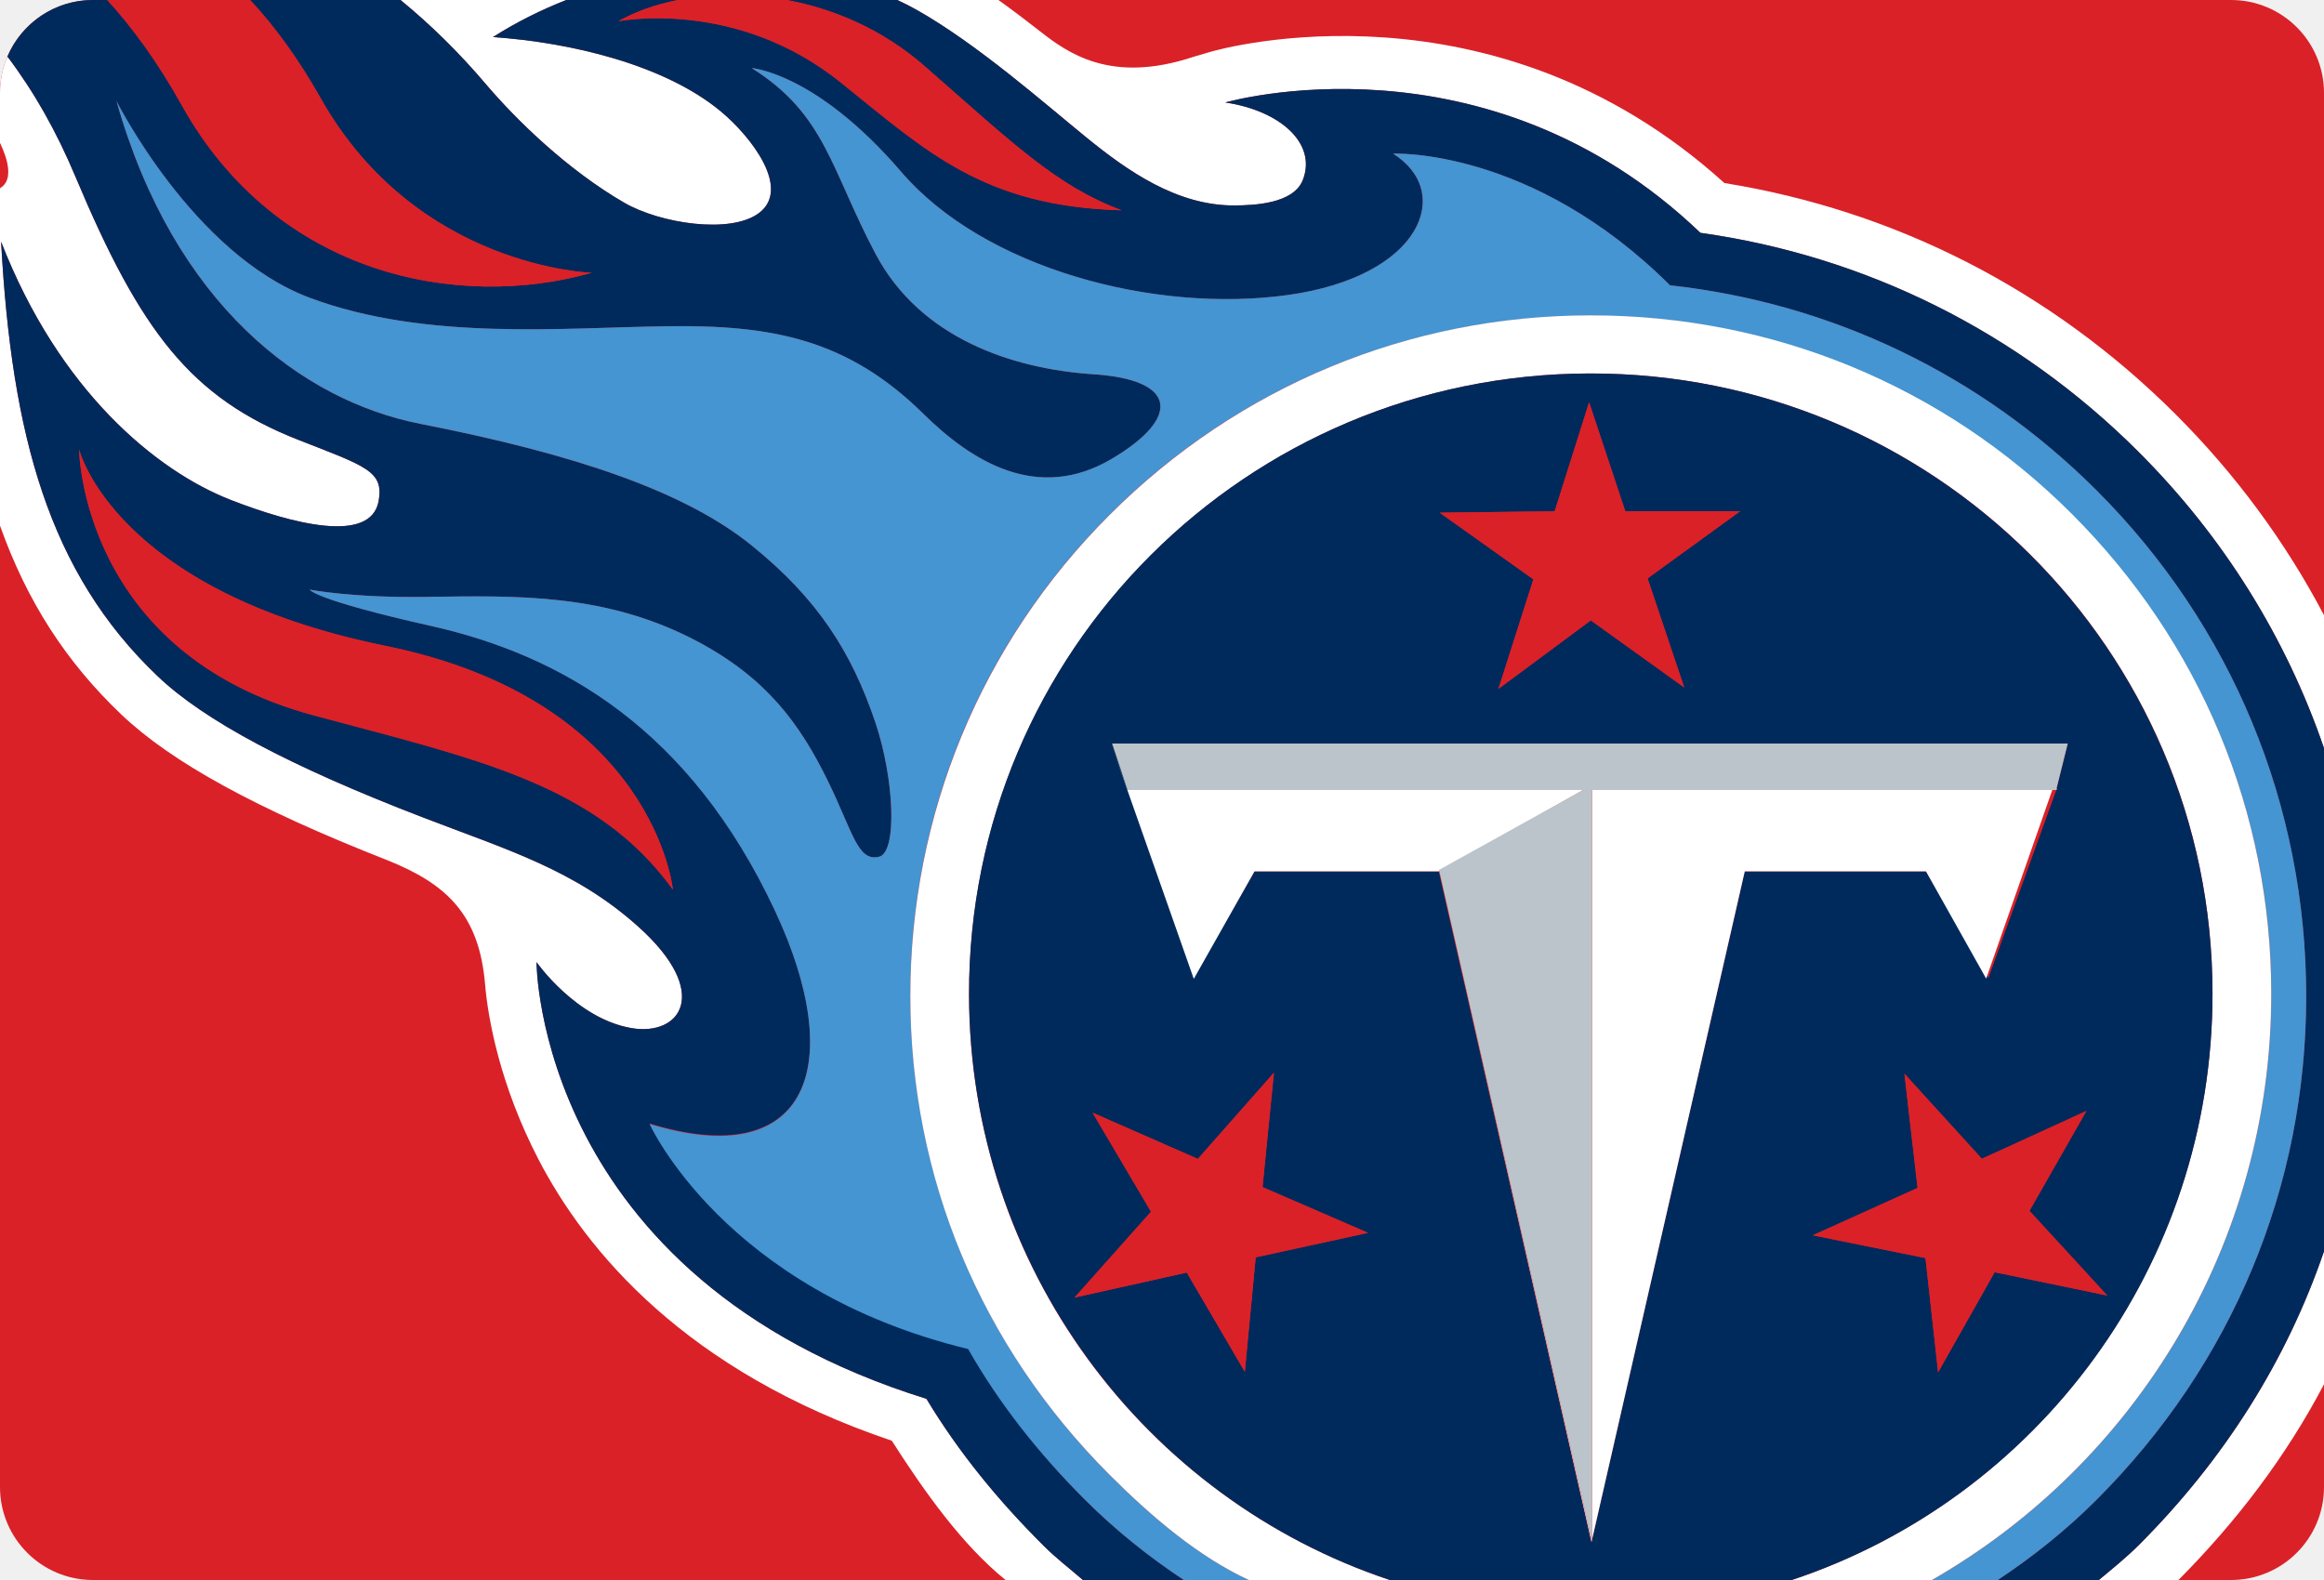
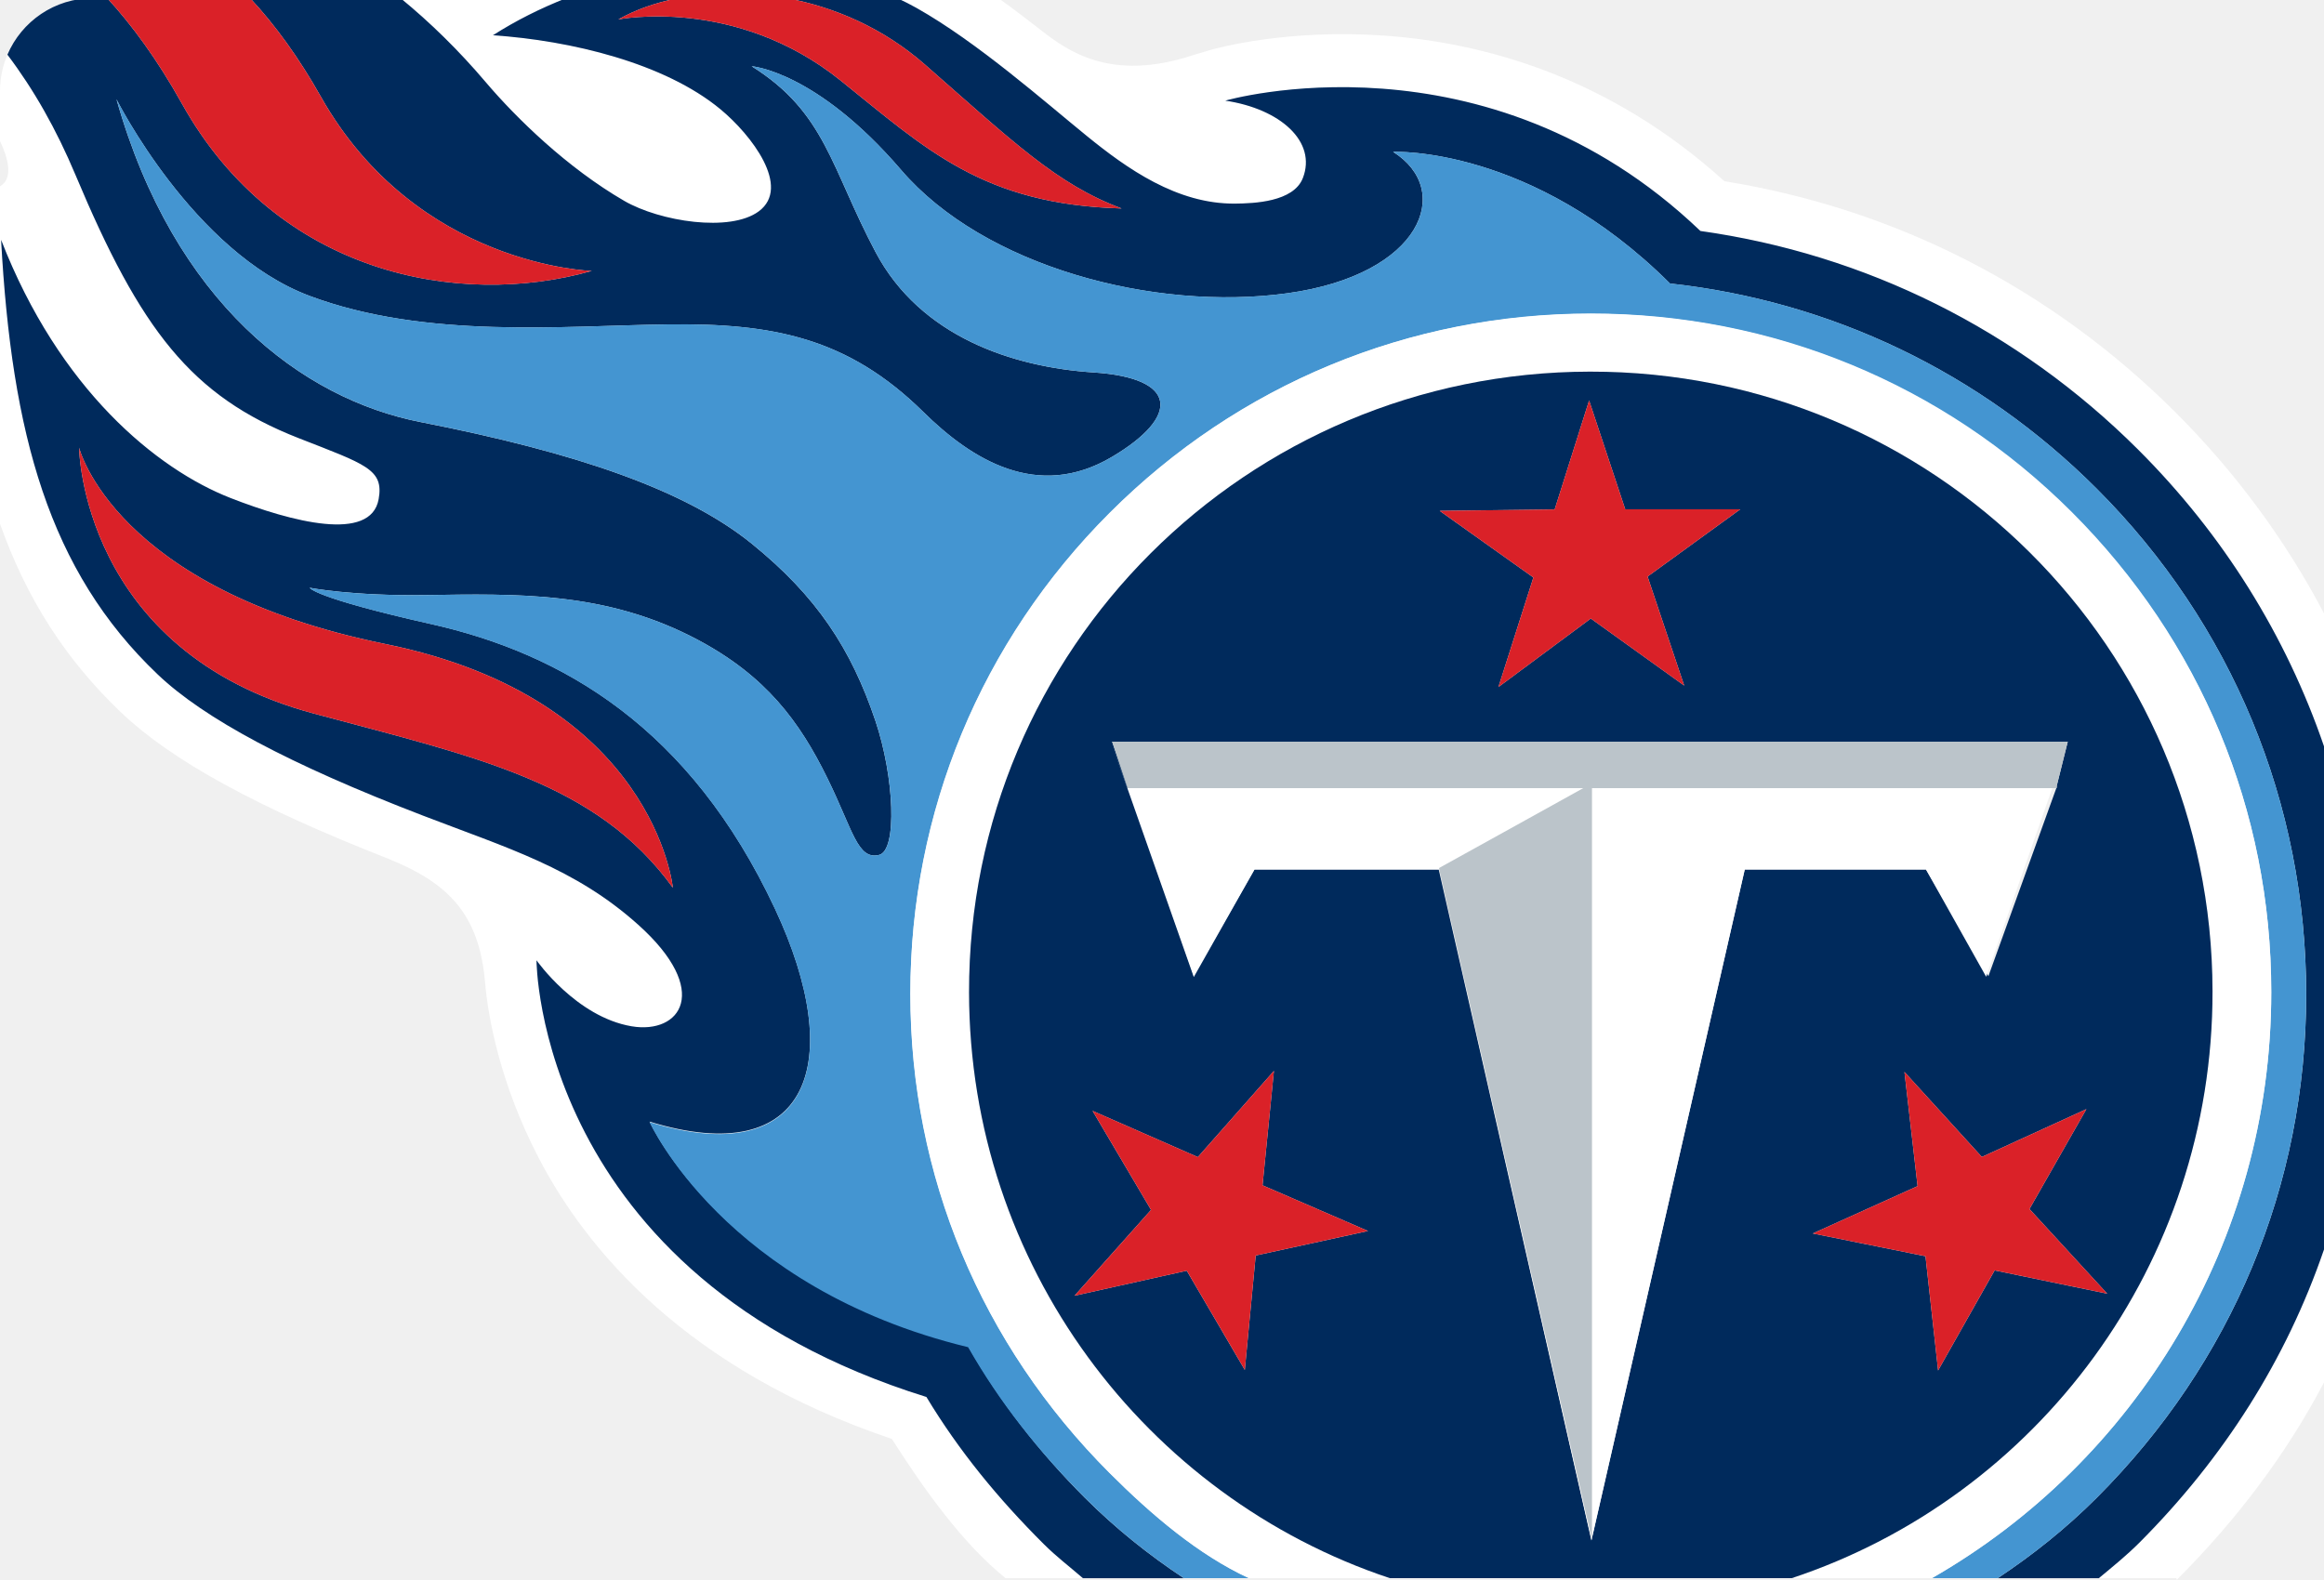
- <svg xmlns="http://www.w3.org/2000/svg" version="1.1" id="PILLS" x="0px" y="0px" width="200px" height="136px" viewBox="0 0 200 136" enable-background="new 0 0 200 136" xml:space="preserve">
-   <path fill="#DA2128" d="M200,128c0,4.418-3.582,8-8,8H8c-4.418,0-8-3.582-8-8V8c0-4.418,3.582-8,8-8h184c4.418,0,8,3.582,8,8V128z" />
+ <svg xmlns="http://www.w3.org/2000/svg" width="200" height="136">
  <g>
-     <path fill="none" d="M46.334,99.783c-3.321-6.406-4.343-12.146-4.586-15.027c-0.503-6.025-3.285-8.66-8.422-10.716   c-11.27-4.425-18.561-8.424-22.884-12.538C5.7,56.99,2.325,51.782,0,45.247v83.151C0,132.818,3.582,136,8,136h78.537   c-3.712-3-6.994-7.605-9.789-11.988C59.029,118.039,50.437,107.693,46.334,99.783z" />
-     <path fill="none" d="M102.725,4.887c0.623-0.189,1.123-0.333,1.457-0.429c0.998-0.29,24.279-6.758,44.217,11.297   c14.732,2.375,28.123,9.224,38.793,19.867c5.195,5.18,9.488,11.021,12.81,17.333V8c0-4.418-3.582-8-8-8H85.922   c1.204,0.862,2.393,1.762,3.535,2.658C91.856,4.538,95.562,7.269,102.725,4.887z" />
-     <path fill="none" d="M187.339,136.137c-0.021,0.021-0.043-0.137-0.063-0.137H192c4.418,0,8-3.182,8-7.602v-9.244   C196.711,125.404,192.468,130.994,187.339,136.137z" />
-     <path fill="none" d="M0,12.299v3.899c0.024-0.015,0.049-0.027,0.074-0.044C1.184,15.416,0.639,13.64,0,12.299z" />
-     <path fill="#FFFFFF" d="M93.537,11.868c3.446,2.802,7.763,5.87,12.763,5.816c1.574-0.017,5.019-0.126,5.823-2.198   c1.218-3.132-1.934-5.96-6.675-6.665c0,0,22.38-6.49,40.887,11.219c14.199,1.996,27.315,8.493,37.651,18.799   c7.336,7.316,12.756,16.04,16.015,25.563V52.955c-3.321-6.312-7.614-12.153-12.81-17.333   c-10.67-10.643-24.061-17.492-38.793-19.867C128.46-2.3,105.18,4.168,104.182,4.458c-0.334,0.096-0.834,0.24-1.457,0.429   c-7.162,2.382-10.868-0.349-13.268-2.229C88.314,1.762,87.126,0.862,85.922,0h-8.703c0.564,0.262,1.116,0.54,1.648,0.838   C84.104,3.785,89.955,8.957,93.537,11.868z" />
-     <path fill="#FFFFFF" d="M79.728,120.402c-33.549-10.443-33.556-37.588-33.556-37.588s3.406,4.875,8.181,5.682   c4.215,0.71,6.925-3.051,0.566-8.747c-5.452-4.885-11.243-6.588-18.566-9.407c-11.465-4.411-18.792-8.336-22.778-12.132   c-9.391-8.934-12.57-20.746-13.48-37.406C5.094,33.678,13.48,40.544,19.849,43.03c5.226,2.039,12.076,3.844,12.739,0.087   c0.455-2.564-1.107-2.983-6.892-5.248c-9.24-3.62-13.596-9.304-19.202-22.662C4.851,11.29,2.906,7.859,0.639,4.865   C0.228,5.828,0,6.887,0,8v4.299c0.639,1.341,1.184,3.117,0.074,3.855C0.049,16.171,0.024,16.183,0,16.198v29.049   c2.325,6.535,5.7,11.743,10.442,16.255c4.323,4.114,11.614,8.113,22.884,12.538c5.137,2.056,7.918,4.69,8.422,10.716   c0.243,2.881,1.266,8.621,4.586,15.027c4.103,7.91,12.695,18.256,30.414,24.229c2.795,4.383,6.076,8.988,9.789,11.988h6.659   c-1.151-1-2.276-1.846-3.367-2.934C85.898,129.15,82.519,125.033,79.728,120.402z" />
-     <path fill="#FFFFFF" d="M41.8,7.229c2.638,3.107,7.038,7.394,11.927,10.224c3.071,1.776,9.118,2.726,11.58,0.891   c2.799-2.089-0.625-6.562-3.309-8.785c-4.81-3.981-12.872-5.912-19.574-6.367c1.987-1.268,4.11-2.329,6.309-3.192H34.469   C37.021,2.092,39.475,4.489,41.8,7.229z" />
-     <path fill="#FFFFFF" d="M200,119.154v-11.448c-3.238,9.461-8.609,17.935-15.877,25.226c-1.133,1.137-2.301,2.068-3.5,3.068h6.652   c0.021,0,0.043,0.158,0.063,0.137C192.468,130.994,196.711,125.404,200,119.154z" />
-     <path fill="#002A5C" d="M200,107.706V64.402c-3.259-9.523-8.678-18.248-16.016-25.563c-10.336-10.306-23.451-16.803-37.65-18.799   C127.827,2.332,105.447,8.821,105.447,8.821c4.74,0.705,7.893,3.533,6.675,6.665c-0.806,2.071-4.249,2.181-5.823,2.198   c-5,0.054-9.317-3.014-12.763-5.816c-3.582-2.912-9.432-8.083-14.67-11.03C78.335,0.54,77.783,0.262,77.219,0h-9.515   c4.1,0.764,8.297,2.559,11.901,5.72c7.617,6.681,11.358,10.308,16.924,12.382C84.603,17.76,79.742,13.031,72.335,7.083   c-9.066-7.282-19.122-5.251-19.122-5.251C54.638,1.016,56.391,0.389,58.345,0h-9.612c-2.2,0.863-4.322,1.924-6.309,3.192   c6.702,0.455,14.764,2.386,19.574,6.367c2.684,2.222,6.107,6.696,3.309,8.785c-2.462,1.834-8.509,0.885-11.58-0.891   c-4.889-2.83-9.289-7.116-11.927-10.224C39.475,4.489,37.021,2.092,34.469,0H21.527c2.159,2.313,4.188,5.118,6.079,8.47   c8.247,14.615,23.322,15.007,23.322,15.007c-11.443,3.241-27.083,0.295-35.28-14.413C13.531,5.268,11.349,2.308,9.229,0H8   C4.694,0,1.858,2.005,0.639,4.865c2.267,2.994,4.212,6.425,5.855,10.341c5.606,13.358,9.962,19.042,19.202,22.662   c5.785,2.265,7.347,2.684,6.892,5.248c-0.663,3.756-7.514,1.951-12.739-0.087C13.48,40.543,5.093,33.677,0.095,20.804   c0.91,16.66,4.089,28.472,13.479,37.407c3.986,3.795,11.313,7.721,22.778,12.132c7.323,2.819,13.115,4.521,18.566,9.407   c6.359,5.695,3.649,9.457-0.566,8.747c-4.774-0.808-8.181-5.681-8.181-5.681s0.006,27.145,33.556,37.588   c2.792,4.63,6.17,8.748,10.101,12.664c1.091,1.088,2.216,1.934,3.367,2.934h8.684c-3.014-2-5.864-4.268-8.514-6.916   c-3.977-3.979-7.344-8.309-10.052-13.064c-20.987-5.09-27.412-19.32-27.412-19.32C69.66,100.92,72.898,91.618,66.69,78.37   c-7.299-15.579-18.262-21.955-29.599-24.5c-10.174-2.285-10.438-3.121-10.438-3.121s3.66,0.717,9.907,0.63   c7.882-0.111,15.614-0.349,23.514,3.863c5.83,3.111,8.719,6.981,11.139,11.919c2.195,4.469,2.577,7.03,4.434,6.586   c1.596-0.378,1.307-6.745-0.309-11.538c-2.096-6.219-5.059-10.726-10.633-15.243c-5.704-4.622-15.027-7.832-28.519-10.479   c-10.207-2-21.211-10.293-26.162-27.785c0,0,6.601,13.178,16.614,16.924c10.012,3.75,21.872,2.568,30.846,2.455   c8.974-0.115,15.464,1.116,21.985,7.545c4.127,4.066,9.808,7.663,16.226,3.858c5.882-3.486,5.706-6.792-1.591-7.268   c-6.929-0.455-14.88-3.067-18.743-10.337C71.5,14.608,71.045,9.837,64.686,5.861c0,0,5.537,0.391,12.873,8.936   c7.118,8.292,21.733,12.191,33.24,10.603c11.618-1.607,14.312-8.896,9.09-12.171c0,0,11.899-0.554,23.829,11.331   c13.866,1.521,26.71,7.653,36.716,17.658c11.629,11.63,18.033,27.089,18.033,43.535c0,16.444-6.402,31.703-18.033,43.333   c-2.648,2.648-5.5,4.916-8.513,6.916h8.7c1.199-1,2.367-1.934,3.5-3.068C191.391,125.641,196.762,117.167,200,107.706z    M33.147,55.587c23.179,4.717,24.757,20.979,24.757,20.979c-6.552-9.062-16.84-11.217-30.861-14.979   C6.967,56.21,6.807,38.696,6.807,38.696S9.813,50.839,33.147,55.587z" />
-     <path fill="#4495D1" d="M198.468,85.75c0-16.445-6.403-31.905-18.034-43.535c-10.004-10.005-22.849-16.137-36.715-17.658   c-11.929-11.885-23.828-11.331-23.828-11.331c5.223,3.275,2.527,10.564-9.091,12.171c-11.507,1.588-26.122-2.311-33.24-10.603   C70.224,6.25,64.688,5.859,64.688,5.859c6.359,3.976,6.814,8.747,10.675,16.018c3.863,7.27,11.814,9.882,18.743,10.337   c7.294,0.476,7.473,3.781,1.591,7.268c-6.418,3.805-12.099,0.208-16.226-3.858c-6.521-6.429-13.011-7.66-21.985-7.545   c-8.974,0.113-20.833,1.295-30.846-2.455C16.626,21.877,10.026,8.699,10.026,8.699c4.951,17.492,15.955,25.785,26.162,27.785   c13.491,2.648,22.814,5.858,28.519,10.479c5.574,4.518,8.537,9.024,10.633,15.243c1.616,4.793,1.904,11.16,0.309,11.539   c-1.857,0.444-2.239-2.117-4.434-6.585c-2.42-4.938-5.309-8.808-11.139-11.918c-7.899-4.212-15.632-3.972-23.514-3.861   c-6.247,0.087-9.907-0.627-9.907-0.627s0.264,0.842,10.438,3.127c11.337,2.545,22.3,8.934,29.599,24.512   c6.208,13.25,2.971,22.575-10.789,18.356c0,0,6.425,14.28,27.412,19.37c2.708,4.757,6.075,8.986,10.052,12.965   c2.649,2.648,5.5,4.916,8.514,6.916h5.598c-4.324-2-8.351-5.412-11.982-9.044c-11.061-11.062-17.153-25.665-17.153-41.306   c0-15.642,6.092-30.297,17.153-41.358c11.059-11.059,25.766-17.124,41.406-17.124c15.642,0,30.346,6.103,41.406,17.161   c11.062,11.062,17.154,25.575,17.154,41.216c0,21.6-11.756,40.455-29.205,50.455h5.666c3.014-2,5.864-4.268,8.512-6.916   C192.064,117.453,198.468,102.195,198.468,85.75z" />
-     <path fill="#FFFFFF" d="M195.461,85.551c0-15.641-6.093-30.248-17.154-41.309c-11.061-11.059-25.765-17.099-41.406-17.099   c-15.641,0-30.348,6.115-41.406,17.174C84.433,55.379,78.341,70.098,78.341,85.738s6.092,30.15,17.153,41.212   c3.632,3.632,7.658,7.05,11.982,9.05h12.133c-21.038-7-36.181-26.898-36.216-50.367C83.35,56.08,107.27,32.19,136.82,32.147   c29.551-0.044,53.543,23.728,53.584,53.278c0.035,23.523-15.12,43.575-36.211,50.575h12.062   C183.705,126,195.461,107.148,195.461,85.551z" />
-     <path fill="#002A5C" d="M190.406,85.475c-0.042-29.551-24.034-53.372-53.584-53.328c-29.551,0.043-53.471,23.884-53.427,53.436   C83.429,109.052,98.573,129,119.609,136h34.584C175.286,129,190.441,108.998,190.406,85.475z M133.792,44.012l2.964-9.381   L139.867,44h9.893l-7.972,5.784l3.151,9.385l-8.037-5.771l-7.949,5.897l3.008-9.429l-8.062-5.736L133.792,44.012z M108.064,108.227   l-0.938,9.849l-4.994-8.54l-9.659,2.152l6.582-7.389l-5.031-8.523l9.061,3.979l6.547-7.419l-0.98,9.847l9.078,3.935   L108.064,108.227z M136.954,132.76L123.814,75h-15.854l-5.225,9.123L95.707,64h82.24L177,67.8v0.1l-5.882,16.286L165.745,75   h-15.593L136.954,132.76z M166.79,118.122l-1.086-9.833l-9.697-1.96l9.017-4.075l-1.131-9.83l6.662,7.318l8.997-4.115l-4.899,8.598   l6.692,7.287l-9.688-2.004L166.79,118.122z" />
-     <polygon fill="#FFFFFF" points="97.04,68 95.707,64.271 102.736,84.258 107.961,75 123.814,75 136.254,68  " />
-     <polygon fill="#FFFFFF" points="170.926,84.234 176.616,68 137,68 137,132.676 123.838,74.923 136.965,132.721 150.152,75    165.745,75  " />
-     <polygon fill="#BBC4CA" points="137,68 177,68 177,67.8 177.947,64 95.707,64 97.04,68 136.254,68 123.838,74.876 137,132.676  " />
-     <path fill="#DA2128" d="M72.335,7.083c7.407,5.948,12.268,10.677,24.195,11.019c-5.566-2.075-9.307-5.701-16.924-12.382   C76.001,2.559,71.804,0.764,67.704,0h-9.359c-1.955,0.389-3.708,1.016-5.132,1.832C53.213,1.832,63.269-0.198,72.335,7.083z" />
-     <path fill="#DA2128" d="M50.927,23.478c0,0-15.075-0.392-23.322-15.007c-1.891-3.352-3.92-6.157-6.079-8.47H9.229   c2.12,2.308,4.302,5.268,6.418,9.064C23.845,23.772,39.484,26.719,50.927,23.478z" />
-     <path fill="#DA2128" d="M6.807,38.696c0,0,0.16,17.514,20.237,22.893c14.021,3.76,24.309,5.917,30.861,14.978   c0,0-1.578-16.261-24.757-20.979C9.813,50.839,6.807,38.696,6.807,38.696z" />
-     <polygon fill="#DA2128" points="128.953,59.296 136.902,53.399 144.939,59.172 141.788,49.784 149.76,44 139.867,44    136.756,34.631 133.792,44.009 123.898,44.129 131.961,49.866  " />
-     <polygon fill="#DA2128" points="109.633,92.335 103.086,99.754 94.025,95.775 99.056,104.299 92.475,111.688 102.134,109.536    107.127,118.075 108.064,108.227 117.73,106.116 108.652,102.182  " />
-     <polygon fill="#DA2128" points="174.652,104.225 179.552,95.627 170.555,99.743 163.893,92.424 165.023,102.254 156.006,106.329    165.704,108.289 166.79,118.122 171.654,109.507 181.346,111.511  " />
+     <path id="svg_1" d="m200,128c0,4.418 -3.582,8 -8,8l-184,0c-4.418,0 -8,-3.582 -8,-8l0,-120c0,-4.418 3.582,-8 8,-8l184,0c4.418,0 8,3.582 8,8l0,120z" fill="#f0f0f0" />
+     <g id="svg_2">
+       <path id="svg_3" d="m46.334,99.625c-3.321,-6.406 -4.343,-12.146 -4.586,-15.027c-0.503,-6.025 -3.285,-8.66 -8.422,-10.716c-11.27,-4.425 -18.561,-8.424 -22.884,-12.538c-4.742,-4.512 -8.117,-9.72 -10.442,-16.255l0,83.151c0,4.42 3.582,7.602 8,7.602l78.537,0c-3.712,-3 -6.994,-7.605 -9.789,-11.988c-17.719,-5.973 -26.311,-16.319 -30.414,-24.229z" fill="none" />
+       <path id="svg_4" d="m102.725,4.729c0.623,-0.189 1.123,-0.333 1.457,-0.429c0.998,-0.29 24.279,-6.758 44.217,11.297c14.732,2.375 28.123,9.224 38.793,19.867c5.195,5.18 9.488,11.021 12.81,17.333l0,-44.955c0,-4.418 -3.582,-8 -8,-8l-106.08,0c1.204,0.862 2.393,1.762 3.535,2.658c2.399,1.88 6.105,4.611 13.268,2.229z" fill="none" />
+       <path id="svg_5" d="m187.339,135.979c-0.021,0.021 -0.043,-0.137 -0.063,-0.137l4.724,0c4.418,0 8,-3.182 8,-7.602l0,-9.244c-3.289,6.25 -7.532,11.84 -12.661,16.983z" fill="none" />
+       <path id="svg_6" d="m0,12.141l0,3.899c0.024,-0.015 0.049,-0.027 0.074,-0.044c1.11,-0.738 0.565,-2.514 -0.074,-3.855z" fill="none" />
+       <path id="svg_7" d="m93.537,11.71c3.446,2.802 7.763,5.87 12.763,5.816c1.574,-0.017 5.019,-0.126 5.823,-2.198c1.218,-3.132 -1.934,-5.96 -6.675,-6.665c0,0 22.38,-6.49 40.887,11.219c14.199,1.996 27.315,8.493 37.651,18.799c7.336,7.316 12.756,16.04 16.015,25.563l0,-11.447c-3.321,-6.312 -7.614,-12.153 -12.81,-17.333c-10.67,-10.643 -24.061,-17.492 -38.793,-19.867c-19.938,-18.055 -43.218,-11.587 -44.216,-11.297c-0.334,0.096 -0.834,0.24 -1.457,0.429c-7.162,2.382 -10.868,-0.349 -13.268,-2.229c-1.143,-0.896 -2.331,-1.796 -3.535,-2.658l-8.703,0c0.564,0.262 1.116,0.54 1.648,0.838c5.237,2.947 11.088,8.119 14.67,11.03z" fill="#FFFFFF" />
+       <path id="svg_8" d="m79.728,120.244c-33.549,-10.443 -33.556,-37.588 -33.556,-37.588s3.406,4.875 8.181,5.682c4.215,0.71 6.925,-3.051 0.566,-8.747c-5.452,-4.885 -11.243,-6.588 -18.566,-9.407c-11.465,-4.411 -18.792,-8.336 -22.778,-12.132c-9.391,-8.934 -12.57,-20.746 -13.48,-37.406c4.999,12.874 13.385,19.74 19.754,22.226c5.226,2.039 12.076,3.844 12.739,0.087c0.455,-2.564 -1.107,-2.983 -6.892,-5.248c-9.24,-3.62 -13.596,-9.304 -19.202,-22.662c-1.643,-3.917 -3.588,-7.348 -5.855,-10.342c-0.411,0.963 -0.639,2.022 -0.639,3.135l0,4.299c0.639,1.341 1.184,3.117 0.074,3.855c-0.025,0.017 -0.05,0.029 -0.074,0.044l0,29.049c2.325,6.535 5.7,11.743 10.442,16.255c4.323,4.114 11.614,8.113 22.884,12.538c5.137,2.056 7.918,4.69 8.422,10.716c0.243,2.881 1.266,8.621 4.586,15.027c4.103,7.91 12.695,18.256 30.414,24.229c2.795,4.383 6.076,8.988 9.789,11.988l6.659,0c-1.151,-1 -2.276,-1.846 -3.367,-2.934c-3.931,-3.916 -7.31,-8.033 -10.101,-12.664z" fill="#FFFFFF" />
+       <path id="svg_9" d="m41.8,7.071c2.638,3.107 7.038,7.394 11.927,10.224c3.071,1.776 9.118,2.726 11.58,0.891c2.799,-2.089 -0.625,-6.562 -3.309,-8.785c-4.81,-3.981 -12.872,-5.912 -19.574,-6.367c1.987,-1.268 4.11,-2.329 6.309,-3.192l-14.264,0c2.552,2.092 5.006,4.489 7.331,7.229z" fill="#FFFFFF" />
+       <path id="svg_10" d="m200,118.996l0,-11.448c-3.238,9.461 -8.609,17.935 -15.877,25.226c-1.133,1.137 -2.301,2.068 -3.5,3.068l6.652,0c0.021,0 0.043,0.158 0.063,0.137c5.13,-5.143 9.373,-10.733 12.662,-16.983z" fill="#FFFFFF" />
+       <path id="svg_11" d="m200,107.548l0,-43.304c-3.259,-9.523 -8.678,-18.248 -16.016,-25.563c-10.336,-10.306 -23.451,-16.803 -37.65,-18.799c-18.507,-17.708 -40.887,-11.219 -40.887,-11.219c4.74,0.705 7.893,3.533 6.675,6.665c-0.806,2.071 -4.249,2.181 -5.823,2.198c-5,0.054 -9.317,-3.014 -12.763,-5.816c-3.582,-2.912 -9.432,-8.083 -14.67,-11.03c-0.531,-0.298 -1.083,-0.576 -1.647,-0.838l-9.515,0c4.1,0.764 8.297,2.559 11.901,5.72c7.617,6.681 11.358,10.308 16.924,12.382c-11.926,-0.342 -16.787,-5.071 -24.194,-11.019c-9.066,-7.282 -19.122,-5.251 -19.122,-5.251c1.425,-0.816 3.178,-1.443 5.132,-1.832l-9.612,0c-2.2,0.863 -4.322,1.924 -6.309,3.192c6.702,0.455 14.764,2.386 19.574,6.367c2.684,2.222 6.107,6.696 3.309,8.785c-2.462,1.834 -8.509,0.885 -11.58,-0.891c-4.889,-2.83 -9.289,-7.116 -11.927,-10.224c-2.325,-2.74 -4.779,-5.137 -7.331,-7.229l-12.942,0c2.159,2.313 4.188,5.118 6.079,8.47c8.247,14.615 23.322,15.007 23.322,15.007c-11.443,3.241 -27.083,0.295 -35.28,-14.413c-2.117,-3.796 -4.299,-6.756 -6.419,-9.064l-1.229,0c-3.306,0 -6.142,2.005 -7.361,4.865c2.267,2.994 4.212,6.425 5.855,10.341c5.606,13.358 9.962,19.042 19.202,22.662c5.785,2.265 7.347,2.684 6.892,5.248c-0.663,3.756 -7.514,1.951 -12.739,-0.087c-6.369,-2.486 -14.756,-9.352 -19.754,-22.225c0.91,16.66 4.089,28.472 13.479,37.407c3.986,3.795 11.313,7.721 22.778,12.132c7.323,2.819 13.115,4.521 18.566,9.407c6.359,5.695 3.649,9.457 -0.566,8.747c-4.774,-0.808 -8.181,-5.681 -8.181,-5.681s0.006,27.145 33.556,37.588c2.792,4.63 6.17,8.748 10.101,12.664c1.091,1.088 2.216,1.934 3.367,2.934l8.684,0c-3.014,-2 -5.864,-4.268 -8.514,-6.916c-3.977,-3.979 -7.344,-8.309 -10.052,-13.064c-20.987,-5.09 -27.412,-19.32 -27.412,-19.32c13.759,4.218 16.997,-5.084 10.789,-18.332c-7.299,-15.579 -18.262,-21.955 -29.599,-24.5c-10.174,-2.285 -10.438,-3.121 -10.438,-3.121s3.66,0.717 9.907,0.63c7.882,-0.111 15.614,-0.349 23.514,3.863c5.83,3.111 8.719,6.981 11.139,11.919c2.195,4.469 2.577,7.03 4.434,6.586c1.596,-0.378 1.307,-6.745 -0.309,-11.538c-2.096,-6.219 -5.059,-10.726 -10.633,-15.243c-5.704,-4.622 -15.027,-7.832 -28.519,-10.479c-10.207,-2 -21.211,-10.293 -26.162,-27.785c0,0 6.601,13.178 16.614,16.924c10.012,3.75 21.872,2.568 30.846,2.455c8.974,-0.115 15.464,1.116 21.985,7.545c4.127,4.066 9.808,7.663 16.226,3.858c5.882,-3.486 5.706,-6.792 -1.591,-7.268c-6.929,-0.455 -14.88,-3.067 -18.743,-10.337c-3.861,-7.271 -4.316,-12.042 -10.675,-16.018c0,0 5.537,0.391 12.873,8.936c7.118,8.292 21.733,12.191 33.24,10.603c11.618,-1.607 14.312,-8.896 9.09,-12.171c0,0 11.899,-0.554 23.829,11.331c13.866,1.521 26.71,7.653 36.716,17.658c11.629,11.63 18.033,27.089 18.033,43.535c0,16.444 -6.402,31.703 -18.033,43.333c-2.648,2.648 -5.5,4.916 -8.513,6.916l8.7,0c1.199,-1 2.367,-1.934 3.5,-3.068c7.27,-7.293 12.641,-15.767 15.879,-25.228zm-166.853,-52.119c23.179,4.717 24.757,20.979 24.757,20.979c-6.552,-9.062 -16.84,-11.217 -30.861,-14.979c-20.076,-5.377 -20.236,-22.891 -20.236,-22.891s3.006,12.143 26.34,16.891z" fill="#002A5C" />
+       <path id="svg_12" d="m198.468,85.592c0,-16.445 -6.403,-31.905 -18.034,-43.535c-10.004,-10.005 -22.849,-16.137 -36.715,-17.658c-11.929,-11.885 -23.828,-11.331 -23.828,-11.331c5.223,3.275 2.527,10.564 -9.091,12.171c-11.507,1.588 -26.122,-2.311 -33.24,-10.603c-7.336,-8.544 -12.872,-8.935 -12.872,-8.935c6.359,3.976 6.814,8.747 10.675,16.018c3.863,7.27 11.814,9.882 18.743,10.337c7.294,0.476 7.473,3.781 1.591,7.268c-6.418,3.805 -12.099,0.208 -16.226,-3.858c-6.521,-6.429 -13.011,-7.66 -21.985,-7.545c-8.974,0.113 -20.833,1.295 -30.846,-2.455c-10.014,-3.747 -16.614,-16.925 -16.614,-16.925c4.951,17.492 15.955,25.785 26.162,27.785c13.491,2.648 22.814,5.858 28.519,10.479c5.574,4.518 8.537,9.024 10.633,15.243c1.616,4.793 1.904,11.16 0.309,11.539c-1.857,0.444 -2.239,-2.117 -4.434,-6.585c-2.42,-4.938 -5.309,-8.808 -11.139,-11.918c-7.899,-4.212 -15.632,-3.972 -23.514,-3.861c-6.247,0.087 -9.907,-0.627 -9.907,-0.627s0.264,0.842 10.438,3.127c11.337,2.545 22.3,8.934 29.599,24.512c6.208,13.25 2.971,22.575 -10.789,18.356c0,0 6.425,14.28 27.412,19.37c2.708,4.757 6.075,8.986 10.052,12.965c2.649,2.648 5.5,4.916 8.514,6.916l5.598,0c-4.324,-2 -8.351,-5.412 -11.982,-9.044c-11.061,-11.062 -17.153,-25.665 -17.153,-41.306c0,-15.642 6.092,-30.297 17.153,-41.358c11.059,-11.059 25.766,-17.124 41.406,-17.124c15.642,0 30.346,6.103 41.406,17.161c11.062,11.062 17.154,25.575 17.154,41.216c0,21.6 -11.756,40.455 -29.205,50.455l5.666,0c3.014,-2 5.864,-4.268 8.512,-6.916c11.628,-11.631 18.032,-26.889 18.032,-43.334z" fill="#4495D1" />
+       <path id="svg_13" d="m195.461,85.393c0,-15.641 -6.093,-30.248 -17.154,-41.309c-11.061,-11.059 -25.765,-17.099 -41.406,-17.099c-15.641,0 -30.348,6.115 -41.406,17.174c-11.062,11.062 -17.154,25.781 -17.154,41.421s6.092,30.15 17.153,41.212c3.632,3.632 7.658,7.05 11.982,9.05l12.133,0c-21.038,-7 -36.181,-26.898 -36.216,-50.367c-0.043,-29.553 23.877,-53.443 53.427,-53.486c29.551,-0.044 53.543,23.728 53.584,53.278c0.035,23.523 -15.12,43.575 -36.211,50.575l12.062,0c17.45,-10 29.206,-28.852 29.206,-50.449z" fill="#FFFFFF" />
+       <path id="svg_14" d="m190.406,85.317c-0.042,-29.551 -24.034,-53.372 -53.584,-53.328c-29.551,0.043 -53.471,23.884 -53.427,53.436c0.034,23.469 15.178,43.417 36.214,50.417l34.584,0c21.093,-7 36.248,-27.002 36.213,-50.525zm-56.614,-41.463l2.964,-9.381l3.111,9.369l9.893,0l-7.972,5.784l3.151,9.385l-8.037,-5.771l-7.949,5.897l3.008,-9.429l-8.062,-5.736l9.893,-0.118zm-25.728,64.215l-0.938,9.849l-4.994,-8.54l-9.659,2.152l6.582,-7.389l-5.031,-8.523l9.061,3.979l6.547,-7.419l-0.98,9.847l9.078,3.935l-9.666,2.109zm28.89,24.533l-13.14,-57.76l-15.854,0l-5.225,9.123l-7.028,-20.123l82.24,0l-0.947,3.8l0,0.1l-5.882,16.286l-5.373,-9.186l-15.593,0l-13.198,57.76zm29.836,-14.638l-1.086,-9.833l-9.697,-1.96l9.017,-4.075l-1.131,-9.83l6.662,7.318l8.997,-4.115l-4.899,8.598l6.692,7.287l-9.688,-2.004l-4.867,8.614z" fill="#002A5C" />
+       <polygon id="svg_15" points="97.04,67.842 95.707,64.113 102.736,84.1 107.961,74.842 123.814,74.842 136.254,67.842 " fill="#FFFFFF" />
+       <polygon id="svg_16" points="170.926,84.076 176.616,67.842 137,67.842 137,132.518 123.838,74.765 136.965,132.563 150.152,74.842 165.745,74.842 " fill="#FFFFFF" />
+       <polygon id="svg_17" points="137,67.842 177,67.842 177,67.642 177.947,63.842 95.707,63.842 97.04,67.842 136.254,67.842 123.838,74.718 137,132.518 " fill="#BBC4CA" />
+       <path id="svg_18" d="m72.335,6.925c7.407,5.948 12.268,10.677 24.195,11.019c-5.566,-2.075 -9.307,-5.701 -16.924,-12.382c-3.605,-3.161 -7.802,-4.956 -11.902,-5.72l-9.359,0c-1.955,0.389 -3.708,1.016 -5.132,1.832c0,0 10.056,-2.03 19.122,5.251z" fill="#DA2128" />
+       <path id="svg_19" d="m50.927,23.32c0,0 -15.075,-0.392 -23.322,-15.007c-1.891,-3.352 -3.92,-6.157 -6.079,-8.47l-12.297,0c2.12,2.308 4.302,5.268 6.418,9.064c8.198,14.707 23.837,17.654 35.28,14.413z" fill="#DA2128" />
+       <path id="svg_20" d="m6.807,38.538c0,0 0.16,17.514 20.237,22.893c14.021,3.76 24.309,5.917 30.861,14.978c0,0 -1.578,-16.261 -24.757,-20.979c-23.335,-4.749 -26.341,-16.892 -26.341,-16.892z" fill="#DA2128" />
+       <polygon id="svg_21" points="128.953,59.138 136.902,53.241 144.939,59.014 141.788,49.626 149.76,43.842 139.867,43.842 136.756,34.473 133.792,43.851 123.898,43.971 131.961,49.708 " fill="#DA2128" />
+       <polygon id="svg_22" points="109.633,92.177 103.086,99.596 94.025,95.617 99.056,104.141 92.475,111.53 102.134,109.378 107.127,117.917 108.064,108.069 117.73,105.958 108.652,102.024 " fill="#DA2128" />
+       <polygon id="svg_23" points="174.652,104.067 179.552,95.469 170.555,99.585 163.893,92.266 165.023,102.096 156.006,106.171 165.704,108.131 166.79,117.964 171.654,109.349 181.346,111.353 " fill="#DA2128" />
+     </g>
  </g>
</svg>
